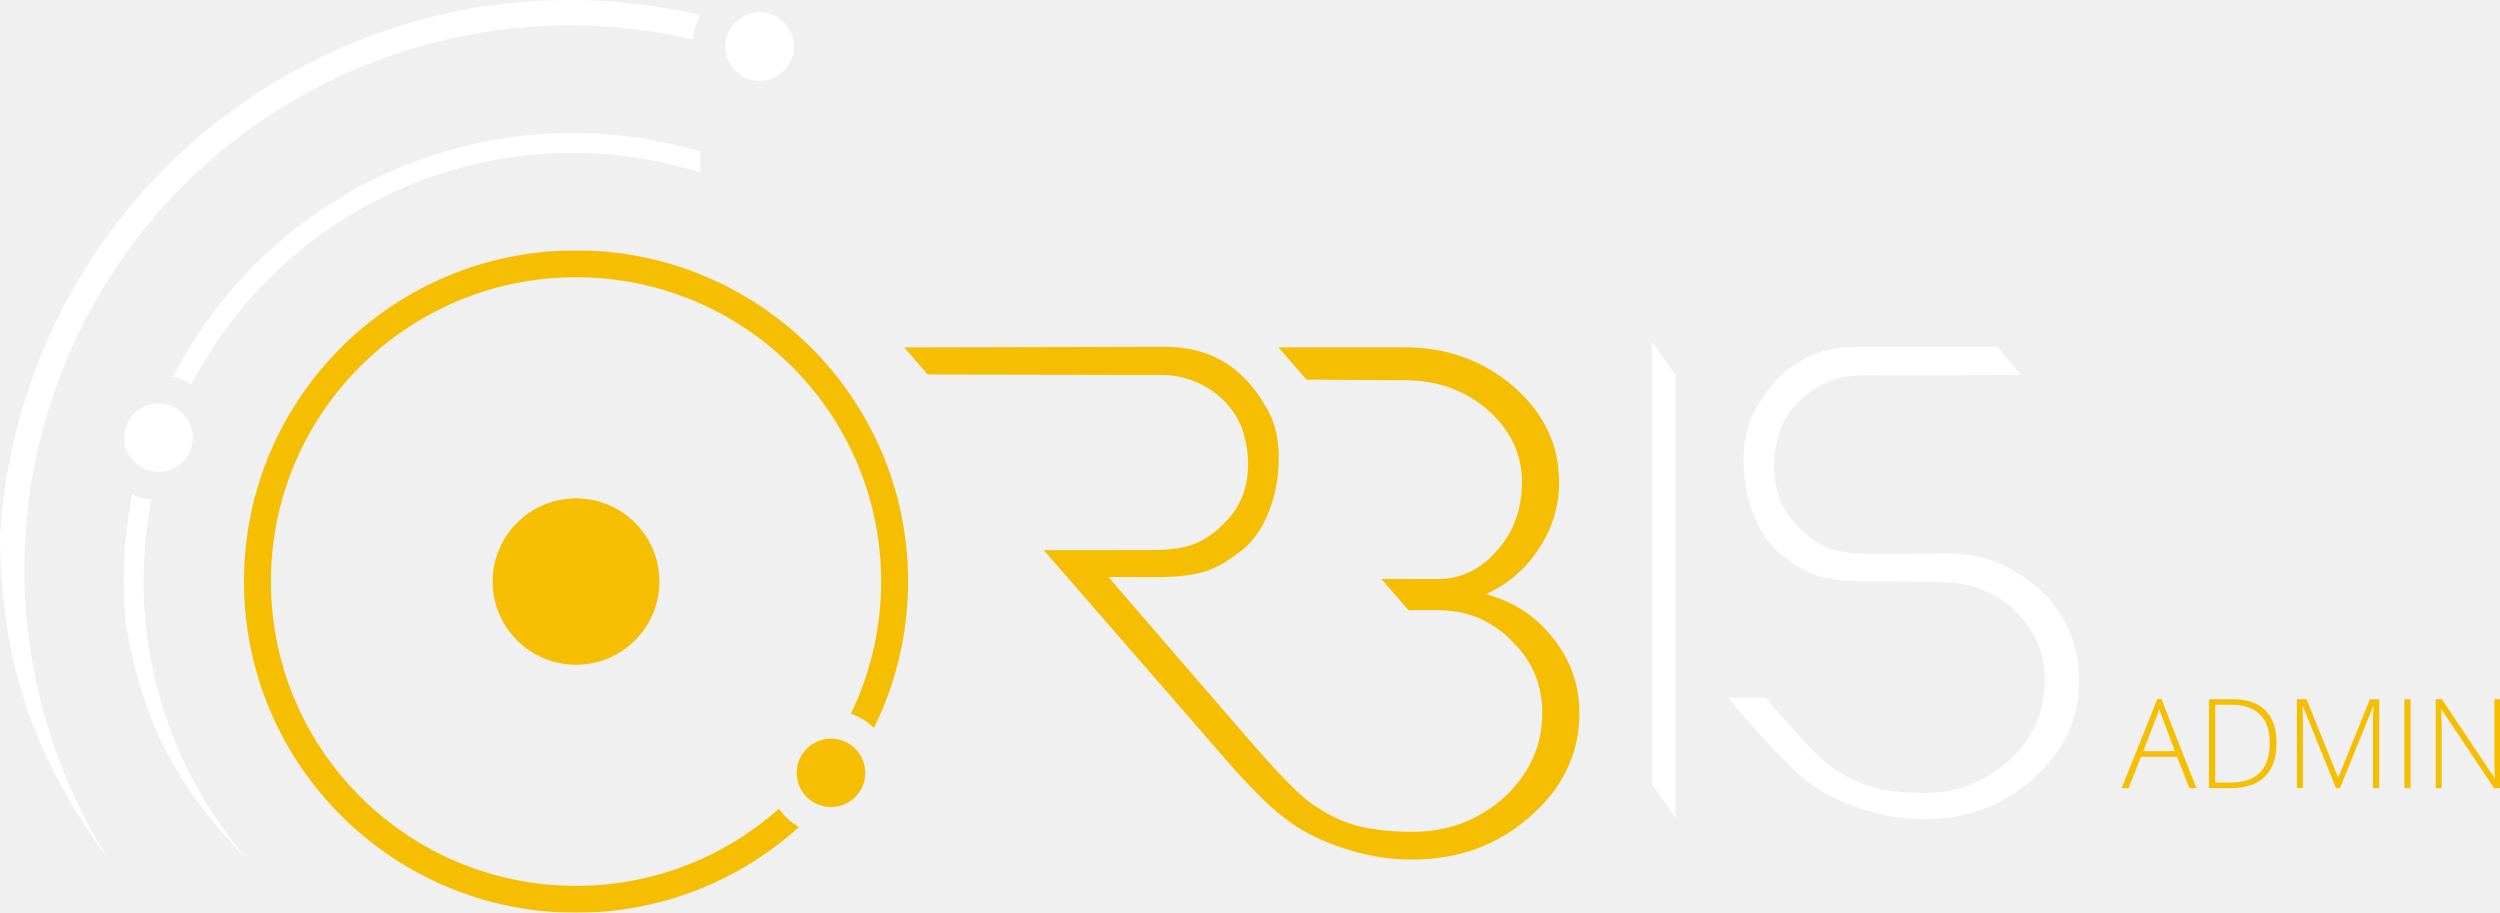
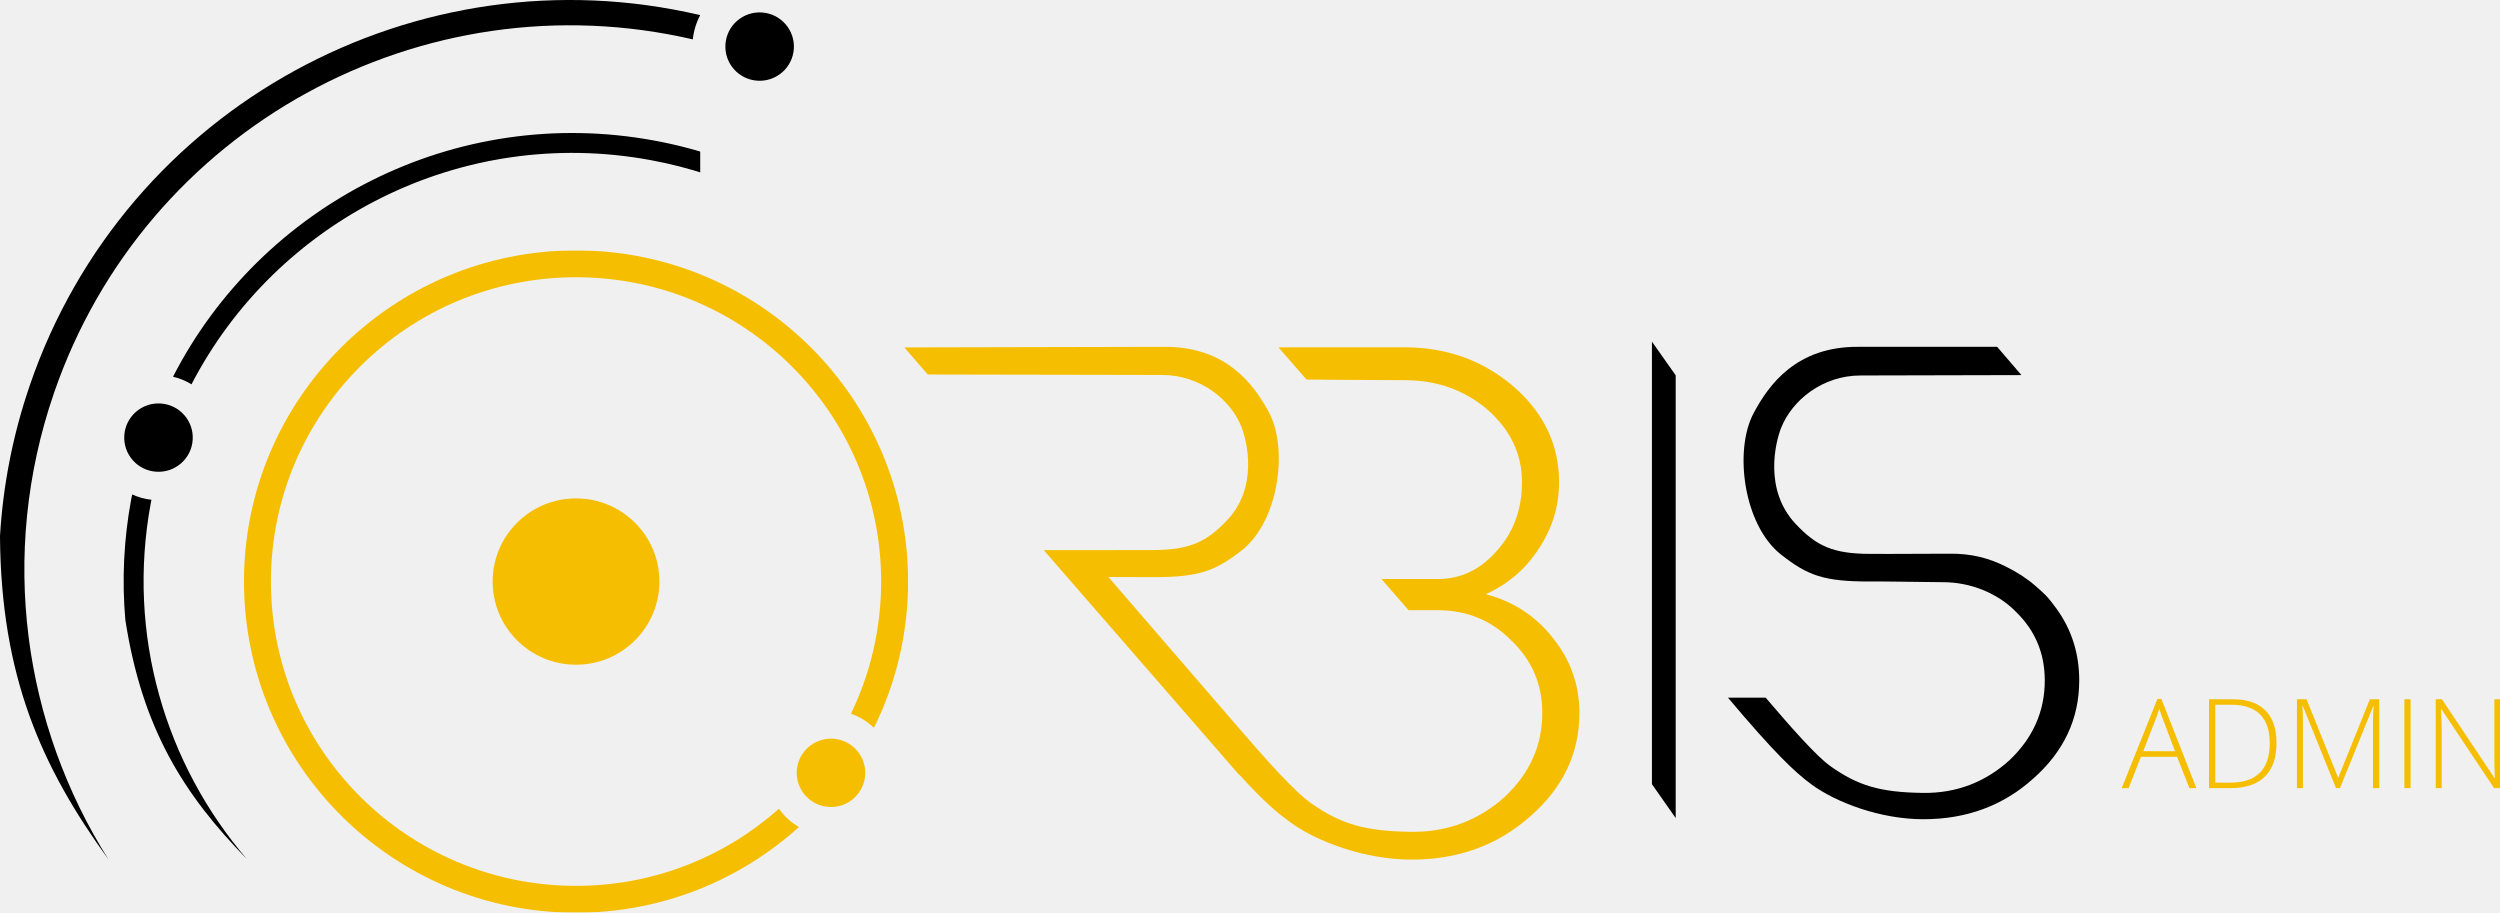
<svg xmlns="http://www.w3.org/2000/svg" viewBox="0 0 241 88" fill="none">
  <g clip-path="url(#clip0)">
-     <path fill-rule="evenodd" clip-rule="evenodd" d="M159.246 75.595V32.931L161.537 36.181V78.862L159.246 75.595Z" fill="white" />
+     <path fill-rule="evenodd" clip-rule="evenodd" d="M159.246 75.595V32.931L161.537 36.181V78.862L159.246 75.595Z" fill="currentColor" />
    <path fill-rule="evenodd" clip-rule="evenodd" d="M149.699 61.504C148.051 59.392 145.893 57.984 143.224 57.28C145.381 56.305 147.086 54.843 148.335 52.894C149.642 50.944 150.295 48.806 150.295 46.477C150.295 42.903 148.845 39.844 145.95 37.297C142.997 34.753 139.476 33.48 135.387 33.48H123.239L125.946 36.589C125.946 36.589 132.377 36.648 135.388 36.648C138.511 36.648 141.181 37.596 143.395 39.491C145.61 41.441 146.718 43.77 146.718 46.477C146.718 49.077 145.922 51.269 144.333 53.057C142.742 54.898 140.84 55.818 138.625 55.818H133.173L135.789 58.825L138.625 58.824C141.407 58.824 143.764 59.798 145.695 61.747C147.683 63.644 148.677 65.972 148.677 68.734C148.677 71.874 147.455 74.582 145.015 76.857C142.515 79.078 139.532 80.227 136.069 80.187C131.528 80.137 129.252 79.415 126.465 77.487C124.768 76.315 122.061 73.243 119.145 69.865L106.849 55.624L111.186 55.637C115.561 55.637 117.119 55.061 119.675 53.08C123.262 50.3 124.227 43.253 122.307 39.715C120.84 37.01 118.177 33.377 112.169 33.435L87.173 33.492L89.433 36.1L111.984 36.144C115.674 36.144 118.594 38.489 119.65 41.092C120.201 42.448 121.35 46.962 118.254 50.191C116.249 52.283 114.647 53.025 111.039 53.025L104.394 53.034H100.619L116.387 71.17C117.111 72.015 117.759 72.76 118.347 73.424L119.411 74.649H119.445C121.98 77.429 123.171 78.391 124.491 79.341C126.991 81.141 131.583 82.867 136.069 82.867C140.554 82.867 144.361 81.487 147.484 78.725C150.664 75.963 152.254 72.633 152.254 68.734C152.254 66.026 151.403 63.616 149.699 61.504" fill="#F6BE00" />
-     <path fill-rule="evenodd" clip-rule="evenodd" d="M198.246 58.674C197.348 57.432 197.039 57.203 196.154 56.428C195.424 55.79 194.427 55.133 193.304 54.586C191.854 53.879 190.174 53.326 187.78 53.377L182.227 53.397L180.315 53.394C176.708 53.394 175.106 52.638 173.1 50.506C170.004 47.216 171.154 42.618 171.705 41.236C172.761 38.585 175.68 36.196 179.371 36.196L194.865 36.159L192.525 33.434H179.187C173.179 33.376 170.514 37.077 169.047 39.834C167.128 43.438 168.093 50.618 171.68 53.451C174.236 55.468 175.792 56.056 180.169 56.056L181.282 56.052L187.315 56.123C189.899 56.123 192.553 57.143 194.346 58.988C196.192 60.783 197.116 62.985 197.116 65.598C197.116 68.572 195.981 71.133 193.714 73.286C191.392 75.386 188.623 76.474 185.406 76.436C181.188 76.388 179.076 75.706 176.486 73.882C175.088 72.899 172.566 70.017 170.213 67.257H166.578C171.044 72.569 173.016 74.437 174.653 75.637C176.976 77.34 181.239 78.974 185.406 78.974C189.572 78.974 193.107 77.667 196.008 75.054C198.961 72.44 200.438 69.289 200.438 65.599C200.438 63.037 199.731 60.729 198.246 58.674" fill="white" />
+     <path fill-rule="evenodd" clip-rule="evenodd" d="M198.246 58.674C197.348 57.432 197.039 57.203 196.154 56.428C195.424 55.79 194.427 55.133 193.304 54.586C191.854 53.879 190.174 53.326 187.78 53.377L182.227 53.397L180.315 53.394C176.708 53.394 175.106 52.638 173.1 50.506C170.004 47.216 171.154 42.618 171.705 41.236C172.761 38.585 175.68 36.196 179.371 36.196L194.865 36.159L192.525 33.434H179.187C173.179 33.376 170.514 37.077 169.047 39.834C167.128 43.438 168.093 50.618 171.68 53.451C174.236 55.468 175.792 56.056 180.169 56.056L181.282 56.052L187.315 56.123C189.899 56.123 192.553 57.143 194.346 58.988C196.192 60.783 197.116 62.985 197.116 65.598C197.116 68.572 195.981 71.133 193.714 73.286C191.392 75.386 188.623 76.474 185.406 76.436C181.188 76.388 179.076 75.706 176.486 73.882C175.088 72.899 172.566 70.017 170.213 67.257H166.578C171.044 72.569 173.016 74.437 174.653 75.637C176.976 77.34 181.239 78.974 185.406 78.974C189.572 78.974 193.107 77.667 196.008 75.054C198.961 72.44 200.438 69.289 200.438 65.599C200.438 63.037 199.731 60.729 198.246 58.674" fill="currentColor" />
    <path fill-rule="evenodd" clip-rule="evenodd" d="M63.567 56.061C63.567 60.488 59.968 64.078 55.529 64.078C51.09 64.078 47.491 60.488 47.491 56.061C47.491 51.634 51.091 48.045 55.529 48.045C59.969 48.045 63.567 51.635 63.567 56.061" fill="#F6BE00" />
    <path fill-rule="evenodd" clip-rule="evenodd" d="M83.311 73.701C83.753 75.467 82.678 77.256 80.908 77.697C79.138 78.139 77.344 77.066 76.902 75.3C76.46 73.535 77.535 71.746 79.305 71.305C81.075 70.864 82.869 71.937 83.311 73.702" fill="#F6BE00" />
    <mask id="mask0" mask-type="alpha" maskUnits="userSpaceOnUse" x="23" y="24" width="65" height="64">
-       <path d="M23.52 24.137H87.539V87.986H23.52V24.137Z" fill="white" />
+       <path d="M23.52 24.137H87.539V87.986H23.52V24.137Z" fill="currentColor" />
    </mask>
    <g mask="url(#mask0)">
      <path fill-rule="evenodd" clip-rule="evenodd" d="M75.092 77.961C69.894 82.584 63.042 85.397 55.529 85.397C39.285 85.397 26.116 72.263 26.116 56.061C26.116 39.859 39.285 26.725 55.529 26.725C71.774 26.725 84.943 39.859 84.943 56.061C84.943 60.627 83.896 64.95 82.03 68.803C82.87 69.093 83.624 69.557 84.25 70.157C86.353 65.905 87.539 61.122 87.539 56.061C87.539 38.431 73.207 24.137 55.529 24.137C37.852 24.137 23.52 38.43 23.52 56.061C23.52 73.692 37.85 87.986 55.53 87.986C63.798 87.986 71.334 84.858 77.014 79.724C76.252 79.281 75.595 78.68 75.093 77.961" fill="#F6BE00" />
    </g>
-     <path fill-rule="evenodd" clip-rule="evenodd" d="M76.526 4.705C76.407 6.521 74.834 7.898 73.013 7.779C71.193 7.661 69.813 6.093 69.933 4.276C70.05 2.46 71.623 1.084 73.444 1.202C75.264 1.321 76.644 2.889 76.526 4.705" fill="white" />
+     <path fill-rule="evenodd" clip-rule="evenodd" d="M76.526 4.705C76.407 6.521 74.834 7.898 73.013 7.779C71.193 7.661 69.813 6.093 69.933 4.276C70.05 2.46 71.623 1.084 73.444 1.202C75.264 1.321 76.644 2.889 76.526 4.705" fill="currentColor" />
    <mask id="mask1" mask-type="alpha" maskUnits="userSpaceOnUse" x="0" y="0" width="68" height="83">
-       <path d="M0 0H67.501V82.868H0V0Z" fill="white" />
+       <path d="M0 0H67.501V82.868H0V0Z" fill="currentColor" />
    </mask>
    <g mask="url(#mask1)">
-       <path fill-rule="evenodd" clip-rule="evenodd" d="M67.501 1.459C40.286 -4.937 12.12 10.189 2.879 37.128C1.225 41.95 0.286 46.843 -0.001 51.694C0.104 65.172 3.943 73.869 10.469 82.868C2.291 69.917 -0.161 53.528 5.193 37.918C14.006 12.228 40.829 -2.222 66.786 3.796C66.877 2.955 67.124 2.166 67.501 1.459" fill="white" />
-       <path fill-rule="evenodd" clip-rule="evenodd" d="M79.571 5.819C79.399 6.643 79.073 7.405 78.623 8.078C86.491 12.029 93.019 17.778 97.867 24.637H100.818C95.631 16.791 88.406 10.221 79.571 5.819ZM18.575 42.4C18.457 44.216 16.885 45.592 15.063 45.474C13.243 45.355 11.863 43.787 11.982 41.97C12.101 40.154 13.672 38.778 15.493 38.897C17.315 39.015 18.694 40.584 18.575 42.4ZM14.543 48.462C14.56 48.367 14.585 48.274 14.603 48.179C13.943 48.106 13.32 47.929 12.745 47.666C12.716 47.816 12.679 47.962 12.651 48.112C11.918 52.052 11.75 55.966 12.084 59.773C13.714 70.246 17.699 76.573 23.811 82.829C15.96 73.688 12.169 61.217 14.543 48.462V48.462ZM63.089 13.553C43.819 9.987 25.171 19.759 16.679 36.316C17.32 36.466 17.92 36.714 18.461 37.048C26.609 21.313 44.379 12.041 62.739 15.438C70.148 16.81 76.712 20.084 82.047 24.647H84.924C79.072 19.108 71.614 15.13 63.089 13.553" fill="white" />
+       <path fill-rule="evenodd" clip-rule="evenodd" d="M67.501 1.459C40.286 -4.937 12.12 10.189 2.879 37.128C1.225 41.95 0.286 46.843 -0.001 51.694C0.104 65.172 3.943 73.869 10.469 82.868C2.291 69.917 -0.161 53.528 5.193 37.918C14.006 12.228 40.829 -2.222 66.786 3.796C66.877 2.955 67.124 2.166 67.501 1.459" fill="currentColor" />
+       <path fill-rule="evenodd" clip-rule="evenodd" d="M79.571 5.819C79.399 6.643 79.073 7.405 78.623 8.078C86.491 12.029 93.019 17.778 97.867 24.637H100.818C95.631 16.791 88.406 10.221 79.571 5.819ZM18.575 42.4C18.457 44.216 16.885 45.592 15.063 45.474C13.243 45.355 11.863 43.787 11.982 41.97C12.101 40.154 13.672 38.778 15.493 38.897C17.315 39.015 18.694 40.584 18.575 42.4ZM14.543 48.462C14.56 48.367 14.585 48.274 14.603 48.179C13.943 48.106 13.32 47.929 12.745 47.666C12.716 47.816 12.679 47.962 12.651 48.112C11.918 52.052 11.75 55.966 12.084 59.773C13.714 70.246 17.699 76.573 23.811 82.829C15.96 73.688 12.169 61.217 14.543 48.462V48.462ZM63.089 13.553C43.819 9.987 25.171 19.759 16.679 36.316C17.32 36.466 17.92 36.714 18.461 37.048C26.609 21.313 44.379 12.041 62.739 15.438C70.148 16.81 76.712 20.084 82.047 24.647H84.924C79.072 19.108 71.614 15.13 63.089 13.553" fill="currentColor" />
    </g>
    <path d="M209.869 72.954H206.388L205.193 75.977H204.531L207.976 67.375H208.357L211.732 75.977H211.058L209.869 72.954ZM206.605 72.415H209.67L208.504 69.327C208.406 69.084 208.289 68.749 208.152 68.319C208.047 68.694 207.931 69.034 207.806 69.338L206.605 72.415ZM219.455 71.612C219.455 73.049 219.078 74.137 218.324 74.875C217.57 75.61 216.463 75.977 215.002 75.977H212.951V67.411H215.265C216.633 67.411 217.672 67.768 218.383 68.483C219.097 69.198 219.455 70.241 219.455 71.612ZM218.804 71.635C218.804 70.409 218.492 69.487 217.867 68.87C217.246 68.249 216.332 67.938 215.125 67.938H213.549V75.45H214.967C217.525 75.45 218.804 74.178 218.804 71.635ZM225.191 75.977L221.998 68.067H221.951C221.982 68.551 221.998 69.047 221.998 69.555V75.977H221.424V67.411H222.349L225.385 74.946H225.42L228.455 67.411H229.357V75.977H228.754V69.485C228.754 69.032 228.777 68.563 228.824 68.079H228.777L225.572 75.977H225.191ZM231.783 75.977V67.411H232.381V75.977H231.783ZM241.035 75.977H240.431L235.357 68.371H235.31C235.357 69.278 235.381 69.961 235.381 70.422V75.977H234.806V67.411H235.404L240.472 75.004H240.508C240.472 74.301 240.455 73.633 240.455 73V67.411H241.035V75.977Z" fill="#F6BE00" />
  </g>
  <defs>
    <clipPath id="clip0">
-       <rect width="241" height="88" fill="white" />
+       <rect width="241" height="88" fill="currentColor" />
    </clipPath>
  </defs>
</svg>
